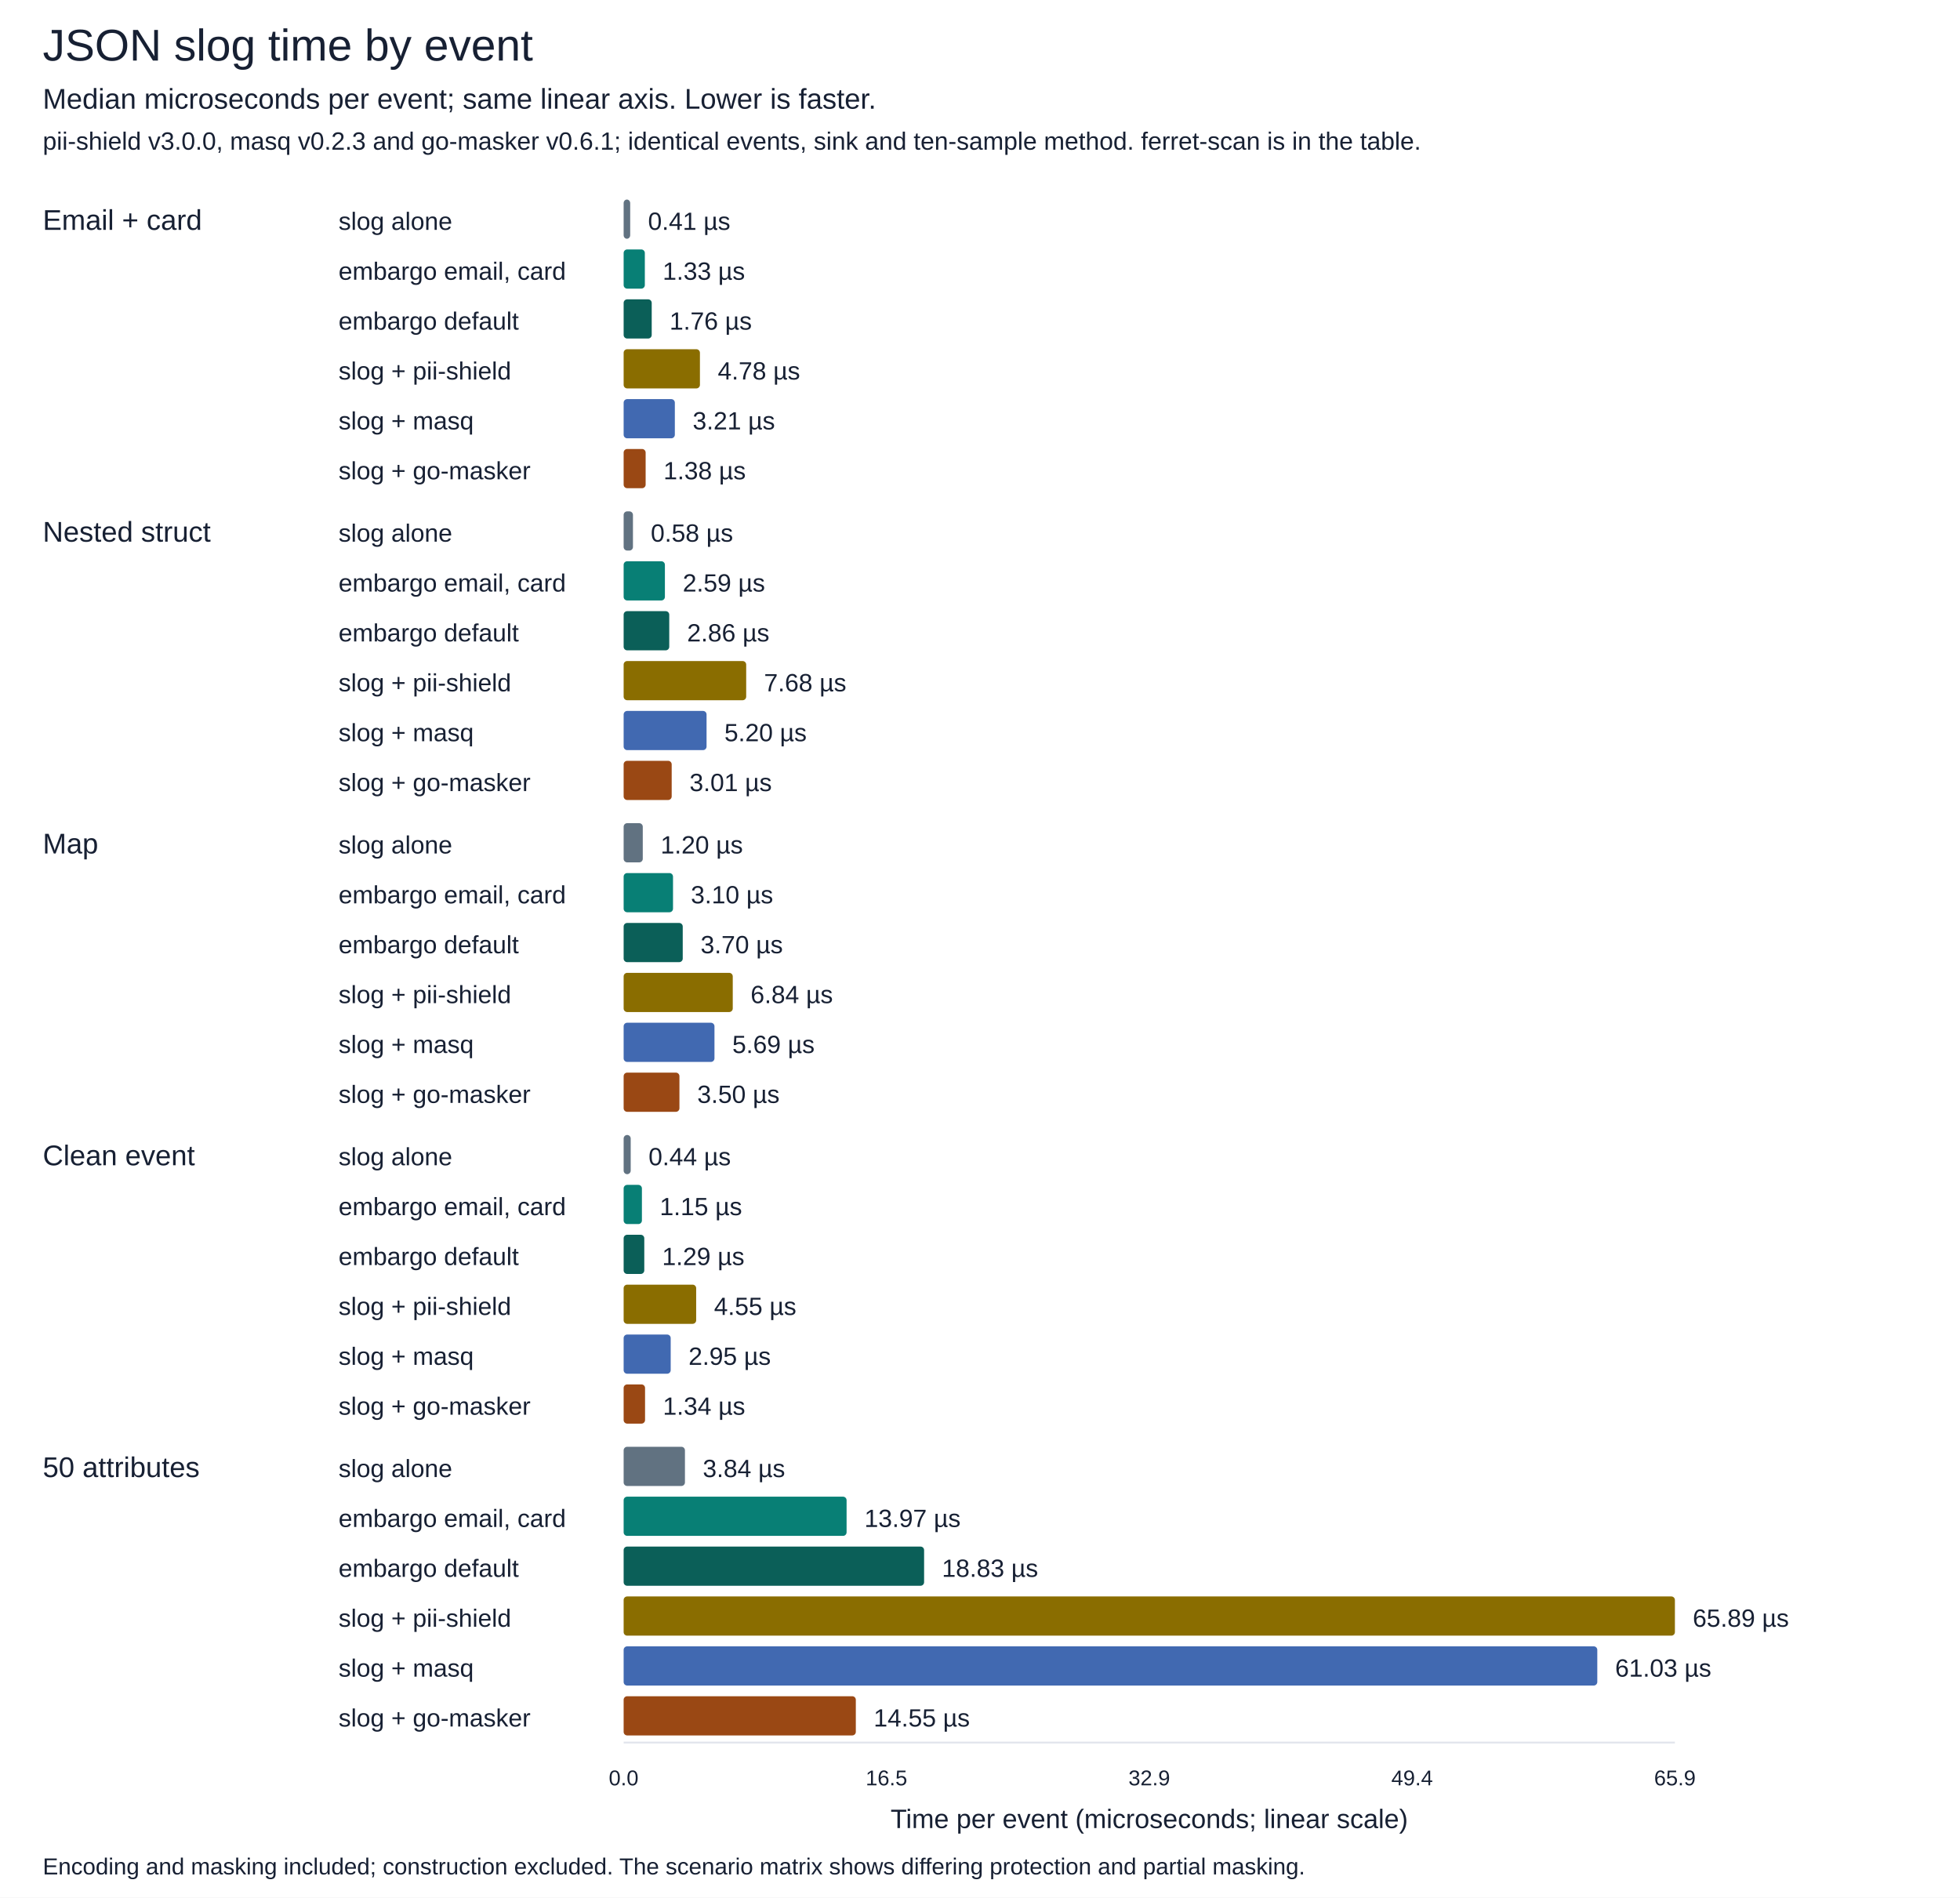
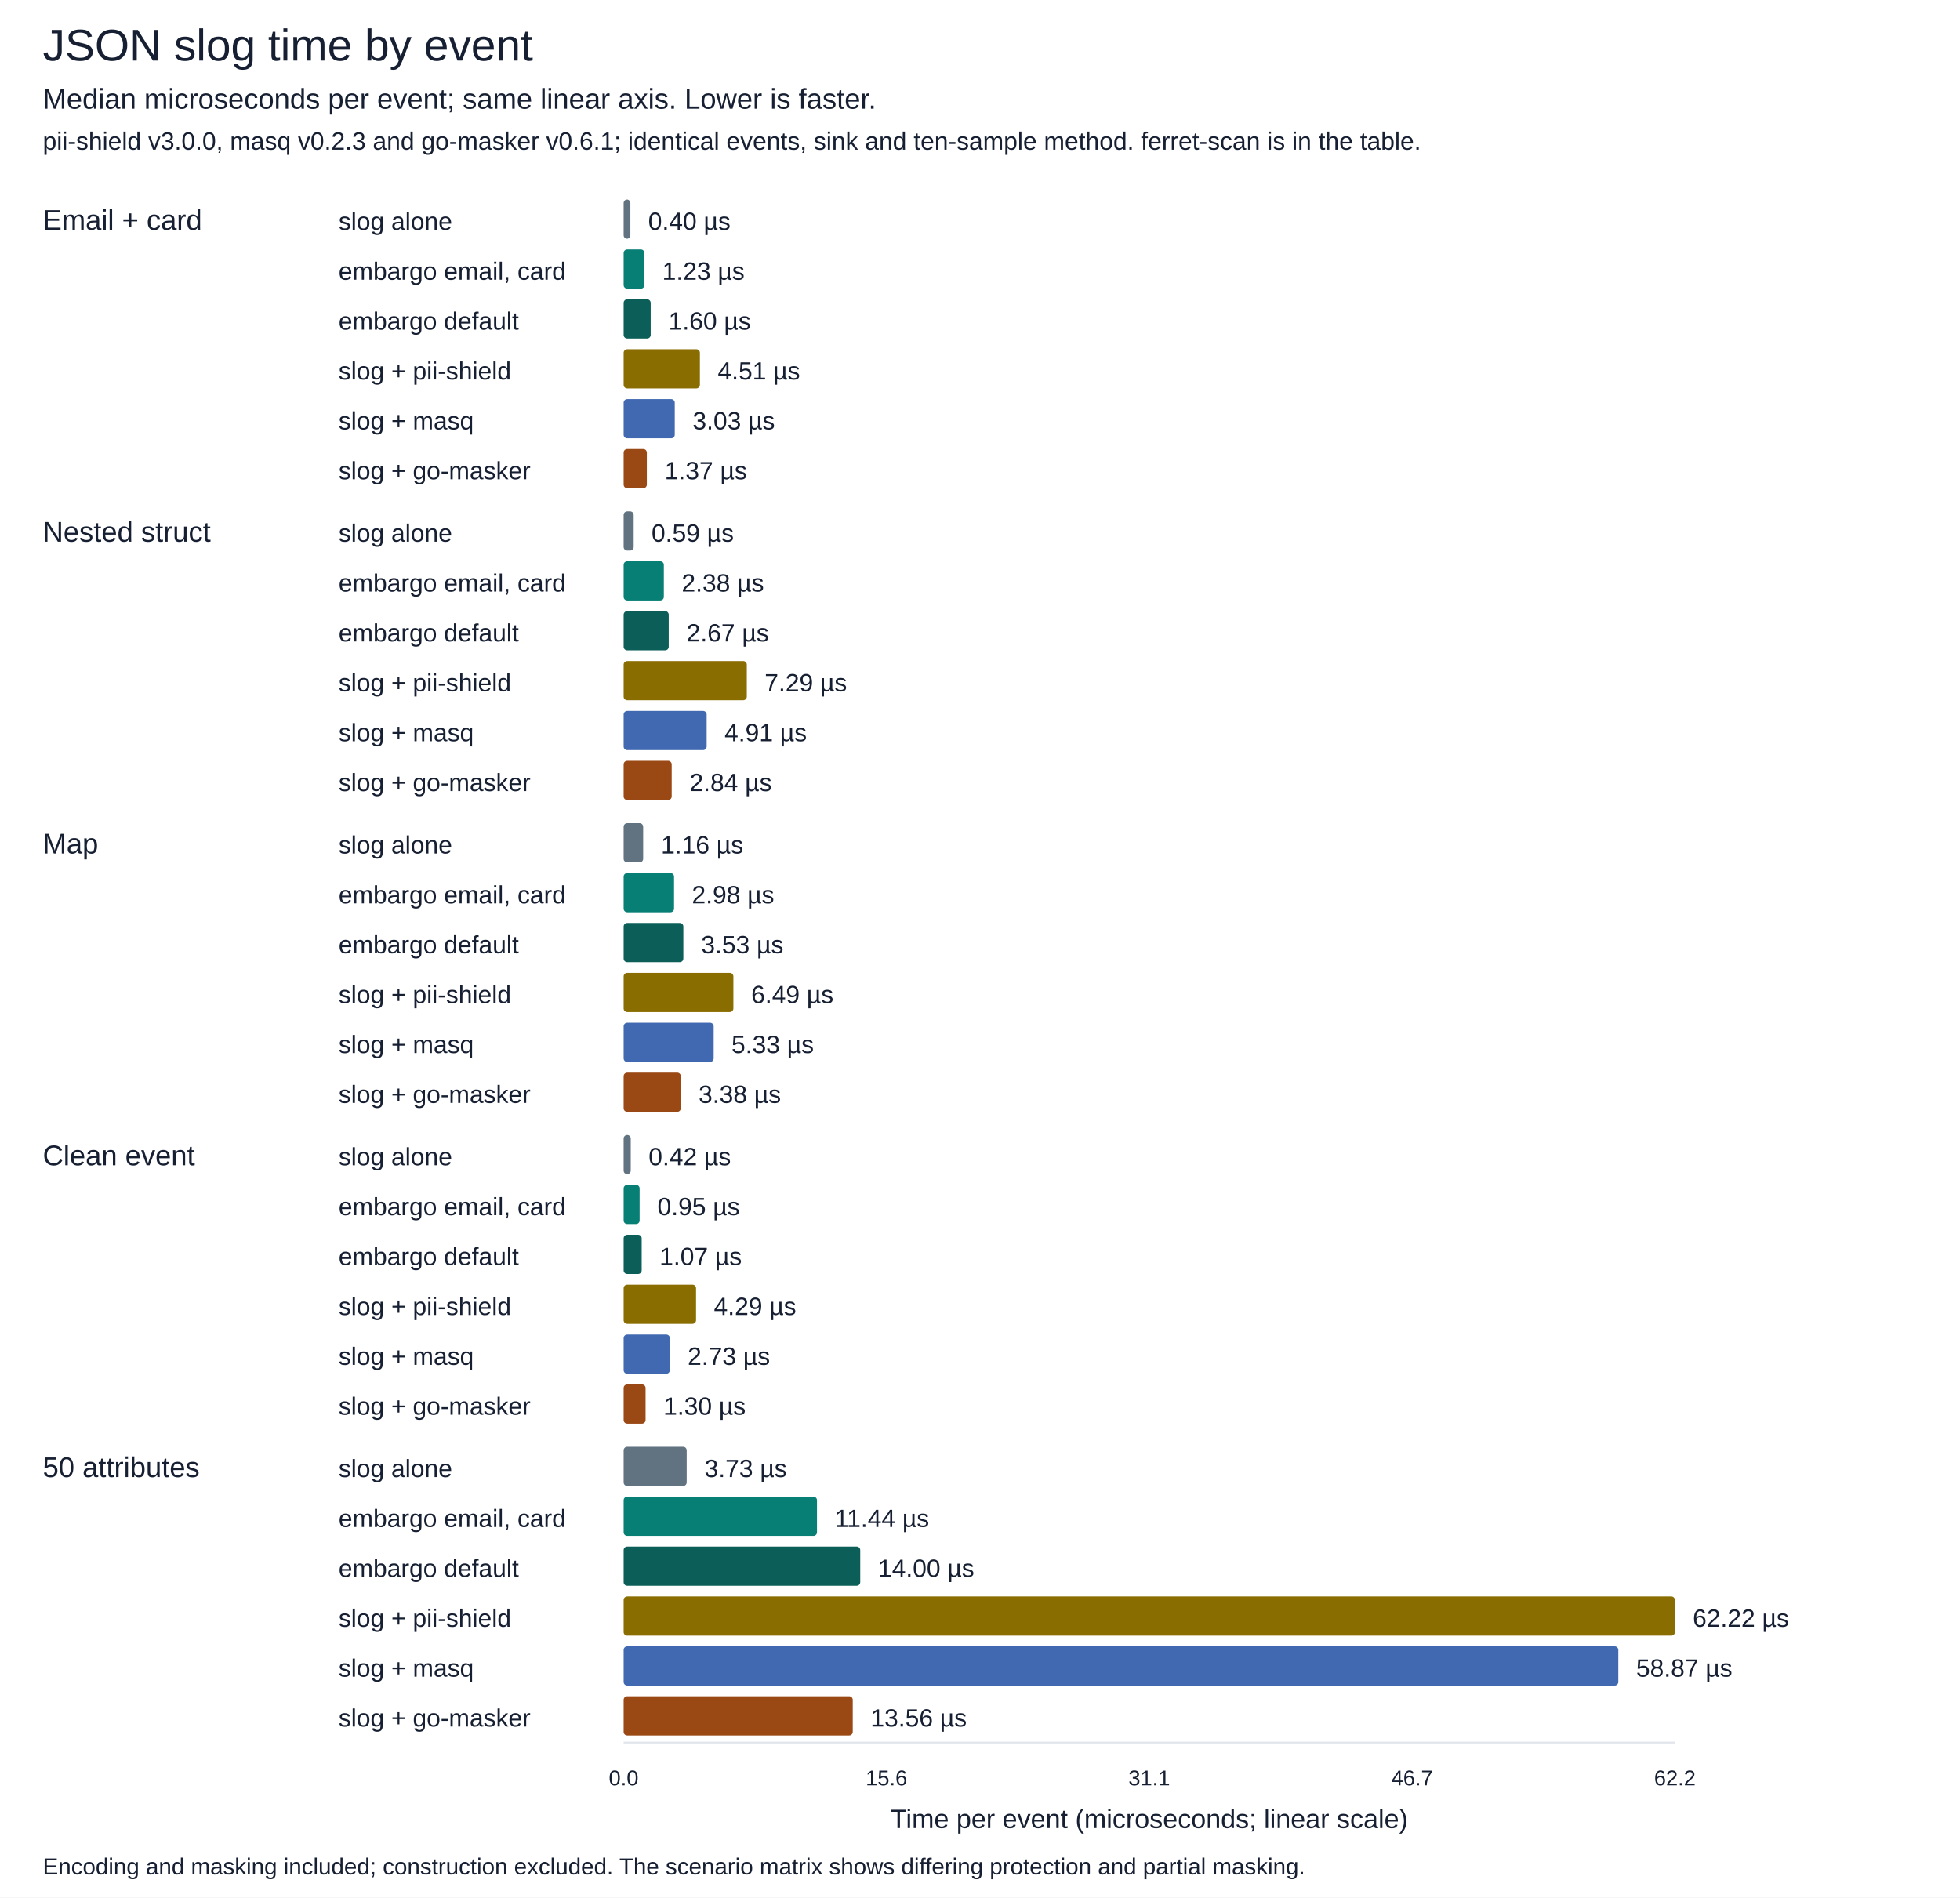
<svg xmlns="http://www.w3.org/2000/svg" width="1100" height="1065" viewBox="0 0 1100 1065" role="img">
  <rect width="100%" height="100%" fill="white" />
  <g font-family="Arial, sans-serif" font-size="15" fill="#172033">
    <text x="24" y="34" font-size="25" fill="#172033" text-anchor="start">JSON slog time by event</text>
    <text x="24" y="61" font-size="16" fill="#172033" text-anchor="start">Median microseconds per event; same linear axis. Lower is faster.</text>
    <text x="24" y="84" font-size="14" fill="#172033" text-anchor="start">pii-shield v3.0.0, masq v0.2.3 and go-masker v0.6.1; identical events, sink and ten-sample method. ferret-scan is in the table.</text>
    <text x="24" y="129" font-size="16" fill="#172033" text-anchor="start">Email + card</text>
    <text x="190" y="129" font-size="14" fill="#172033" text-anchor="start">slog alone</text>
-     <rect x="350" y="112" width="3.68" height="22" rx="2" fill="#617281" />
-     <text x="363.68" y="129" font-size="14" fill="#172033" text-anchor="start">0.41 µs</text>
+     <rect x="350" y="112" width="3.78" height="22" rx="2" fill="#617281" />
+     <text x="363.78" y="129" font-size="14" fill="#172033" text-anchor="start">0.40 µs</text>
    <text x="190" y="157" font-size="14" fill="#172033" text-anchor="start">embargo email, card</text>
-     <rect x="350" y="140" width="11.90" height="22" rx="2" fill="#087f75" />
-     <text x="371.9" y="157" font-size="14" fill="#172033" text-anchor="start">1.33 µs</text>
+     <rect x="350" y="140" width="11.66" height="22" rx="2" fill="#087f75" />
+     <text x="371.66" y="157" font-size="14" fill="#172033" text-anchor="start">1.23 µs</text>
    <text x="190" y="185" font-size="14" fill="#172033" text-anchor="start">embargo default</text>
-     <rect x="350" y="168" width="15.76" height="22" rx="2" fill="#0b5f58" />
-     <text x="375.76" y="185" font-size="14" fill="#172033" text-anchor="start">1.76 µs</text>
+     <rect x="350" y="168" width="15.18" height="22" rx="2" fill="#0b5f58" />
+     <text x="375.18" y="185" font-size="14" fill="#172033" text-anchor="start">1.60 µs</text>
    <text x="190" y="213" font-size="14" fill="#172033" text-anchor="start">slog + pii-shield</text>
-     <rect x="350" y="196" width="42.82" height="22" rx="2" fill="#8a6d00" />
-     <text x="402.82" y="213" font-size="14" fill="#172033" text-anchor="start">4.78 µs</text>
+     <rect x="350" y="196" width="42.80" height="22" rx="2" fill="#8a6d00" />
+     <text x="402.8" y="213" font-size="14" fill="#172033" text-anchor="start">4.51 µs</text>
    <text x="190" y="241" font-size="14" fill="#172033" text-anchor="start">slog + masq</text>
-     <rect x="350" y="224" width="28.74" height="22" rx="2" fill="#4169b1" />
-     <text x="388.74" y="241" font-size="14" fill="#172033" text-anchor="start">3.21 µs</text>
+     <rect x="350" y="224" width="28.69" height="22" rx="2" fill="#4169b1" />
+     <text x="388.69" y="241" font-size="14" fill="#172033" text-anchor="start">3.03 µs</text>
    <text x="190" y="269" font-size="14" fill="#172033" text-anchor="start">slog + go-masker</text>
-     <rect x="350" y="252" width="12.35" height="22" rx="2" fill="#9a4814" />
-     <text x="372.35" y="269" font-size="14" fill="#172033" text-anchor="start">1.38 µs</text>
+     <rect x="350" y="252" width="13.02" height="22" rx="2" fill="#9a4814" />
+     <text x="373.02" y="269" font-size="14" fill="#172033" text-anchor="start">1.37 µs</text>
    <text x="24" y="304" font-size="16" fill="#172033" text-anchor="start">Nested struct</text>
    <text x="190" y="304" font-size="14" fill="#172033" text-anchor="start">slog alone</text>
-     <rect x="350" y="287" width="5.23" height="22" rx="2" fill="#617281" />
-     <text x="365.23" y="304" font-size="14" fill="#172033" text-anchor="start">0.58 µs</text>
+     <rect x="350" y="287" width="5.63" height="22" rx="2" fill="#617281" />
+     <text x="365.63" y="304" font-size="14" fill="#172033" text-anchor="start">0.59 µs</text>
    <text x="190" y="332" font-size="14" fill="#172033" text-anchor="start">embargo email, card</text>
-     <rect x="350" y="315" width="23.16" height="22" rx="2" fill="#087f75" />
-     <text x="383.16" y="332" font-size="14" fill="#172033" text-anchor="start">2.59 µs</text>
+     <rect x="350" y="315" width="22.56" height="22" rx="2" fill="#087f75" />
+     <text x="382.56" y="332" font-size="14" fill="#172033" text-anchor="start">2.38 µs</text>
    <text x="190" y="360" font-size="14" fill="#172033" text-anchor="start">embargo default</text>
-     <rect x="350" y="343" width="25.60" height="22" rx="2" fill="#0b5f58" />
-     <text x="385.6" y="360" font-size="14" fill="#172033" text-anchor="start">2.86 µs</text>
+     <rect x="350" y="343" width="25.30" height="22" rx="2" fill="#0b5f58" />
+     <text x="385.3" y="360" font-size="14" fill="#172033" text-anchor="start">2.67 µs</text>
    <text x="190" y="388" font-size="14" fill="#172033" text-anchor="start">slog + pii-shield</text>
-     <rect x="350" y="371" width="68.78" height="22" rx="2" fill="#8a6d00" />
-     <text x="428.78" y="388" font-size="14" fill="#172033" text-anchor="start">7.68 µs</text>
+     <rect x="350" y="371" width="69.12" height="22" rx="2" fill="#8a6d00" />
+     <text x="429.12" y="388" font-size="14" fill="#172033" text-anchor="start">7.29 µs</text>
    <text x="190" y="416" font-size="14" fill="#172033" text-anchor="start">slog + masq</text>
-     <rect x="350" y="399" width="46.54" height="22" rx="2" fill="#4169b1" />
-     <text x="406.54" y="416" font-size="14" fill="#172033" text-anchor="start">5.20 µs</text>
+     <rect x="350" y="399" width="46.59" height="22" rx="2" fill="#4169b1" />
+     <text x="406.59" y="416" font-size="14" fill="#172033" text-anchor="start">4.91 µs</text>
    <text x="190" y="444" font-size="14" fill="#172033" text-anchor="start">slog + go-masker</text>
    <rect x="350" y="427" width="26.97" height="22" rx="2" fill="#9a4814" />
-     <text x="386.97" y="444" font-size="14" fill="#172033" text-anchor="start">3.01 µs</text>
+     <text x="386.97" y="444" font-size="14" fill="#172033" text-anchor="start">2.84 µs</text>
    <text x="24" y="479" font-size="16" fill="#172033" text-anchor="start">Map</text>
    <text x="190" y="479" font-size="14" fill="#172033" text-anchor="start">slog alone</text>
-     <rect x="350" y="462" width="10.74" height="22" rx="2" fill="#617281" />
-     <text x="370.74" y="479" font-size="14" fill="#172033" text-anchor="start">1.20 µs</text>
+     <rect x="350" y="462" width="10.96" height="22" rx="2" fill="#617281" />
+     <text x="370.96" y="479" font-size="14" fill="#172033" text-anchor="start">1.16 µs</text>
    <text x="190" y="507" font-size="14" fill="#172033" text-anchor="start">embargo email, card</text>
-     <rect x="350" y="490" width="27.71" height="22" rx="2" fill="#087f75" />
-     <text x="387.71" y="507" font-size="14" fill="#172033" text-anchor="start">3.10 µs</text>
+     <rect x="350" y="490" width="28.29" height="22" rx="2" fill="#087f75" />
+     <text x="388.29" y="507" font-size="14" fill="#172033" text-anchor="start">2.98 µs</text>
    <text x="190" y="535" font-size="14" fill="#172033" text-anchor="start">embargo default</text>
-     <rect x="350" y="518" width="33.17" height="22" rx="2" fill="#0b5f58" />
-     <text x="393.17" y="535" font-size="14" fill="#172033" text-anchor="start">3.70 µs</text>
+     <rect x="350" y="518" width="33.51" height="22" rx="2" fill="#0b5f58" />
+     <text x="393.51" y="535" font-size="14" fill="#172033" text-anchor="start">3.53 µs</text>
    <text x="190" y="563" font-size="14" fill="#172033" text-anchor="start">slog + pii-shield</text>
-     <rect x="350" y="546" width="61.24" height="22" rx="2" fill="#8a6d00" />
-     <text x="421.24" y="563" font-size="14" fill="#172033" text-anchor="start">6.84 µs</text>
+     <rect x="350" y="546" width="61.59" height="22" rx="2" fill="#8a6d00" />
+     <text x="421.59" y="563" font-size="14" fill="#172033" text-anchor="start">6.49 µs</text>
    <text x="190" y="591" font-size="14" fill="#172033" text-anchor="start">slog + masq</text>
-     <rect x="350" y="574" width="50.98" height="22" rx="2" fill="#4169b1" />
-     <text x="410.98" y="591" font-size="14" fill="#172033" text-anchor="start">5.69 µs</text>
+     <rect x="350" y="574" width="50.53" height="22" rx="2" fill="#4169b1" />
+     <text x="410.53" y="591" font-size="14" fill="#172033" text-anchor="start">5.33 µs</text>
    <text x="190" y="619" font-size="14" fill="#172033" text-anchor="start">slog + go-masker</text>
-     <rect x="350" y="602" width="31.32" height="22" rx="2" fill="#9a4814" />
-     <text x="391.32" y="619" font-size="14" fill="#172033" text-anchor="start">3.50 µs</text>
+     <rect x="350" y="602" width="32.08" height="22" rx="2" fill="#9a4814" />
+     <text x="392.08" y="619" font-size="14" fill="#172033" text-anchor="start">3.38 µs</text>
    <text x="24" y="654" font-size="16" fill="#172033" text-anchor="start">Clean event</text>
    <text x="190" y="654" font-size="14" fill="#172033" text-anchor="start">slog alone</text>
-     <rect x="350" y="637" width="3.97" height="22" rx="2" fill="#617281" />
-     <text x="363.97" y="654" font-size="14" fill="#172033" text-anchor="start">0.44 µs</text>
+     <rect x="350" y="637" width="3.99" height="22" rx="2" fill="#617281" />
+     <text x="363.99" y="654" font-size="14" fill="#172033" text-anchor="start">0.42 µs</text>
    <text x="190" y="682" font-size="14" fill="#172033" text-anchor="start">embargo email, card</text>
-     <rect x="350" y="665" width="10.26" height="22" rx="2" fill="#087f75" />
-     <text x="370.26" y="682" font-size="14" fill="#172033" text-anchor="start">1.15 µs</text>
+     <rect x="350" y="665" width="8.97" height="22" rx="2" fill="#087f75" />
+     <text x="368.97" y="682" font-size="14" fill="#172033" text-anchor="start">0.95 µs</text>
    <text x="190" y="710" font-size="14" fill="#172033" text-anchor="start">embargo default</text>
-     <rect x="350" y="693" width="11.59" height="22" rx="2" fill="#0b5f58" />
-     <text x="371.59" y="710" font-size="14" fill="#172033" text-anchor="start">1.29 µs</text>
+     <rect x="350" y="693" width="10.13" height="22" rx="2" fill="#0b5f58" />
+     <text x="370.13" y="710" font-size="14" fill="#172033" text-anchor="start">1.07 µs</text>
    <text x="190" y="738" font-size="14" fill="#172033" text-anchor="start">slog + pii-shield</text>
-     <rect x="350" y="721" width="40.71" height="22" rx="2" fill="#8a6d00" />
-     <text x="400.71" y="738" font-size="14" fill="#172033" text-anchor="start">4.55 µs</text>
+     <rect x="350" y="721" width="40.64" height="22" rx="2" fill="#8a6d00" />
+     <text x="400.64" y="738" font-size="14" fill="#172033" text-anchor="start">4.29 µs</text>
    <text x="190" y="766" font-size="14" fill="#172033" text-anchor="start">slog + masq</text>
-     <rect x="350" y="749" width="26.41" height="22" rx="2" fill="#4169b1" />
-     <text x="386.41" y="766" font-size="14" fill="#172033" text-anchor="start">2.95 µs</text>
+     <rect x="350" y="749" width="25.93" height="22" rx="2" fill="#4169b1" />
+     <text x="385.93" y="766" font-size="14" fill="#172033" text-anchor="start">2.73 µs</text>
    <text x="190" y="794" font-size="14" fill="#172033" text-anchor="start">slog + go-masker</text>
-     <rect x="350" y="777" width="12.02" height="22" rx="2" fill="#9a4814" />
-     <text x="372.02" y="794" font-size="14" fill="#172033" text-anchor="start">1.34 µs</text>
+     <rect x="350" y="777" width="12.31" height="22" rx="2" fill="#9a4814" />
+     <text x="372.31" y="794" font-size="14" fill="#172033" text-anchor="start">1.30 µs</text>
    <text x="24" y="829" font-size="16" fill="#172033" text-anchor="start">50 attributes</text>
    <text x="190" y="829" font-size="14" fill="#172033" text-anchor="start">slog alone</text>
-     <rect x="350" y="812" width="34.41" height="22" rx="2" fill="#617281" />
-     <text x="394.41" y="829" font-size="14" fill="#172033" text-anchor="start">3.84 µs</text>
+     <rect x="350" y="812" width="35.39" height="22" rx="2" fill="#617281" />
+     <text x="395.39" y="829" font-size="14" fill="#172033" text-anchor="start">3.73 µs</text>
    <text x="190" y="857" font-size="14" fill="#172033" text-anchor="start">embargo email, card</text>
-     <rect x="350" y="840" width="125.13" height="22" rx="2" fill="#087f75" />
-     <text x="485.13" y="857" font-size="14" fill="#172033" text-anchor="start">13.97 µs</text>
+     <rect x="350" y="840" width="108.52" height="22" rx="2" fill="#087f75" />
+     <text x="468.52" y="857" font-size="14" fill="#172033" text-anchor="start">11.44 µs</text>
    <text x="190" y="885" font-size="14" fill="#172033" text-anchor="start">embargo default</text>
-     <rect x="350" y="868" width="168.63" height="22" rx="2" fill="#0b5f58" />
-     <text x="528.63" y="885" font-size="14" fill="#172033" text-anchor="start">18.83 µs</text>
+     <rect x="350" y="868" width="132.79" height="22" rx="2" fill="#0b5f58" />
+     <text x="492.79" y="885" font-size="14" fill="#172033" text-anchor="start">14.00 µs</text>
    <text x="190" y="913" font-size="14" fill="#172033" text-anchor="start">slog + pii-shield</text>
    <rect x="350" y="896" width="590.00" height="22" rx="2" fill="#8a6d00" />
-     <text x="950.0" y="913" font-size="14" fill="#172033" text-anchor="start">65.89 µs</text>
+     <text x="950.0" y="913" font-size="14" fill="#172033" text-anchor="start">62.22 µs</text>
    <text x="190" y="941" font-size="14" fill="#172033" text-anchor="start">slog + masq</text>
-     <rect x="350" y="924" width="546.44" height="22" rx="2" fill="#4169b1" />
-     <text x="906.44" y="941" font-size="14" fill="#172033" text-anchor="start">61.03 µs</text>
+     <rect x="350" y="924" width="558.24" height="22" rx="2" fill="#4169b1" />
+     <text x="918.24" y="941" font-size="14" fill="#172033" text-anchor="start">58.87 µs</text>
    <text x="190" y="969" font-size="14" fill="#172033" text-anchor="start">slog + go-masker</text>
-     <rect x="350" y="952" width="130.31" height="22" rx="2" fill="#9a4814" />
-     <text x="490.31" y="969" font-size="14" fill="#172033" text-anchor="start">14.55 µs</text>
+     <rect x="350" y="952" width="128.58" height="22" rx="2" fill="#9a4814" />
+     <text x="488.58" y="969" font-size="14" fill="#172033" text-anchor="start">13.56 µs</text>
    <path d="M350,978 L940,978" stroke="#e1e5ec" />
    <text x="350.0" y="1002" font-size="12" fill="#172033" text-anchor="middle">0.0</text>
-     <text x="497.5" y="1002" font-size="12" fill="#172033" text-anchor="middle">16.5</text>
-     <text x="645.0" y="1002" font-size="12" fill="#172033" text-anchor="middle">32.9</text>
-     <text x="792.5" y="1002" font-size="12" fill="#172033" text-anchor="middle">49.4</text>
-     <text x="940.0" y="1002" font-size="12" fill="#172033" text-anchor="middle">65.9</text>
+     <text x="497.5" y="1002" font-size="12" fill="#172033" text-anchor="middle">15.6</text>
+     <text x="645.0" y="1002" font-size="12" fill="#172033" text-anchor="middle">31.1</text>
+     <text x="792.5" y="1002" font-size="12" fill="#172033" text-anchor="middle">46.7</text>
+     <text x="940.0" y="1002" font-size="12" fill="#172033" text-anchor="middle">62.2</text>
    <text x="645" y="1026" font-size="15" fill="#172033" text-anchor="middle">Time per event (microseconds; linear scale)</text>
    <text x="24" y="1052" font-size="13" fill="#172033" text-anchor="start">Encoding and masking included; construction excluded. The scenario matrix shows differing protection and partial masking.</text>
  </g>
</svg>
